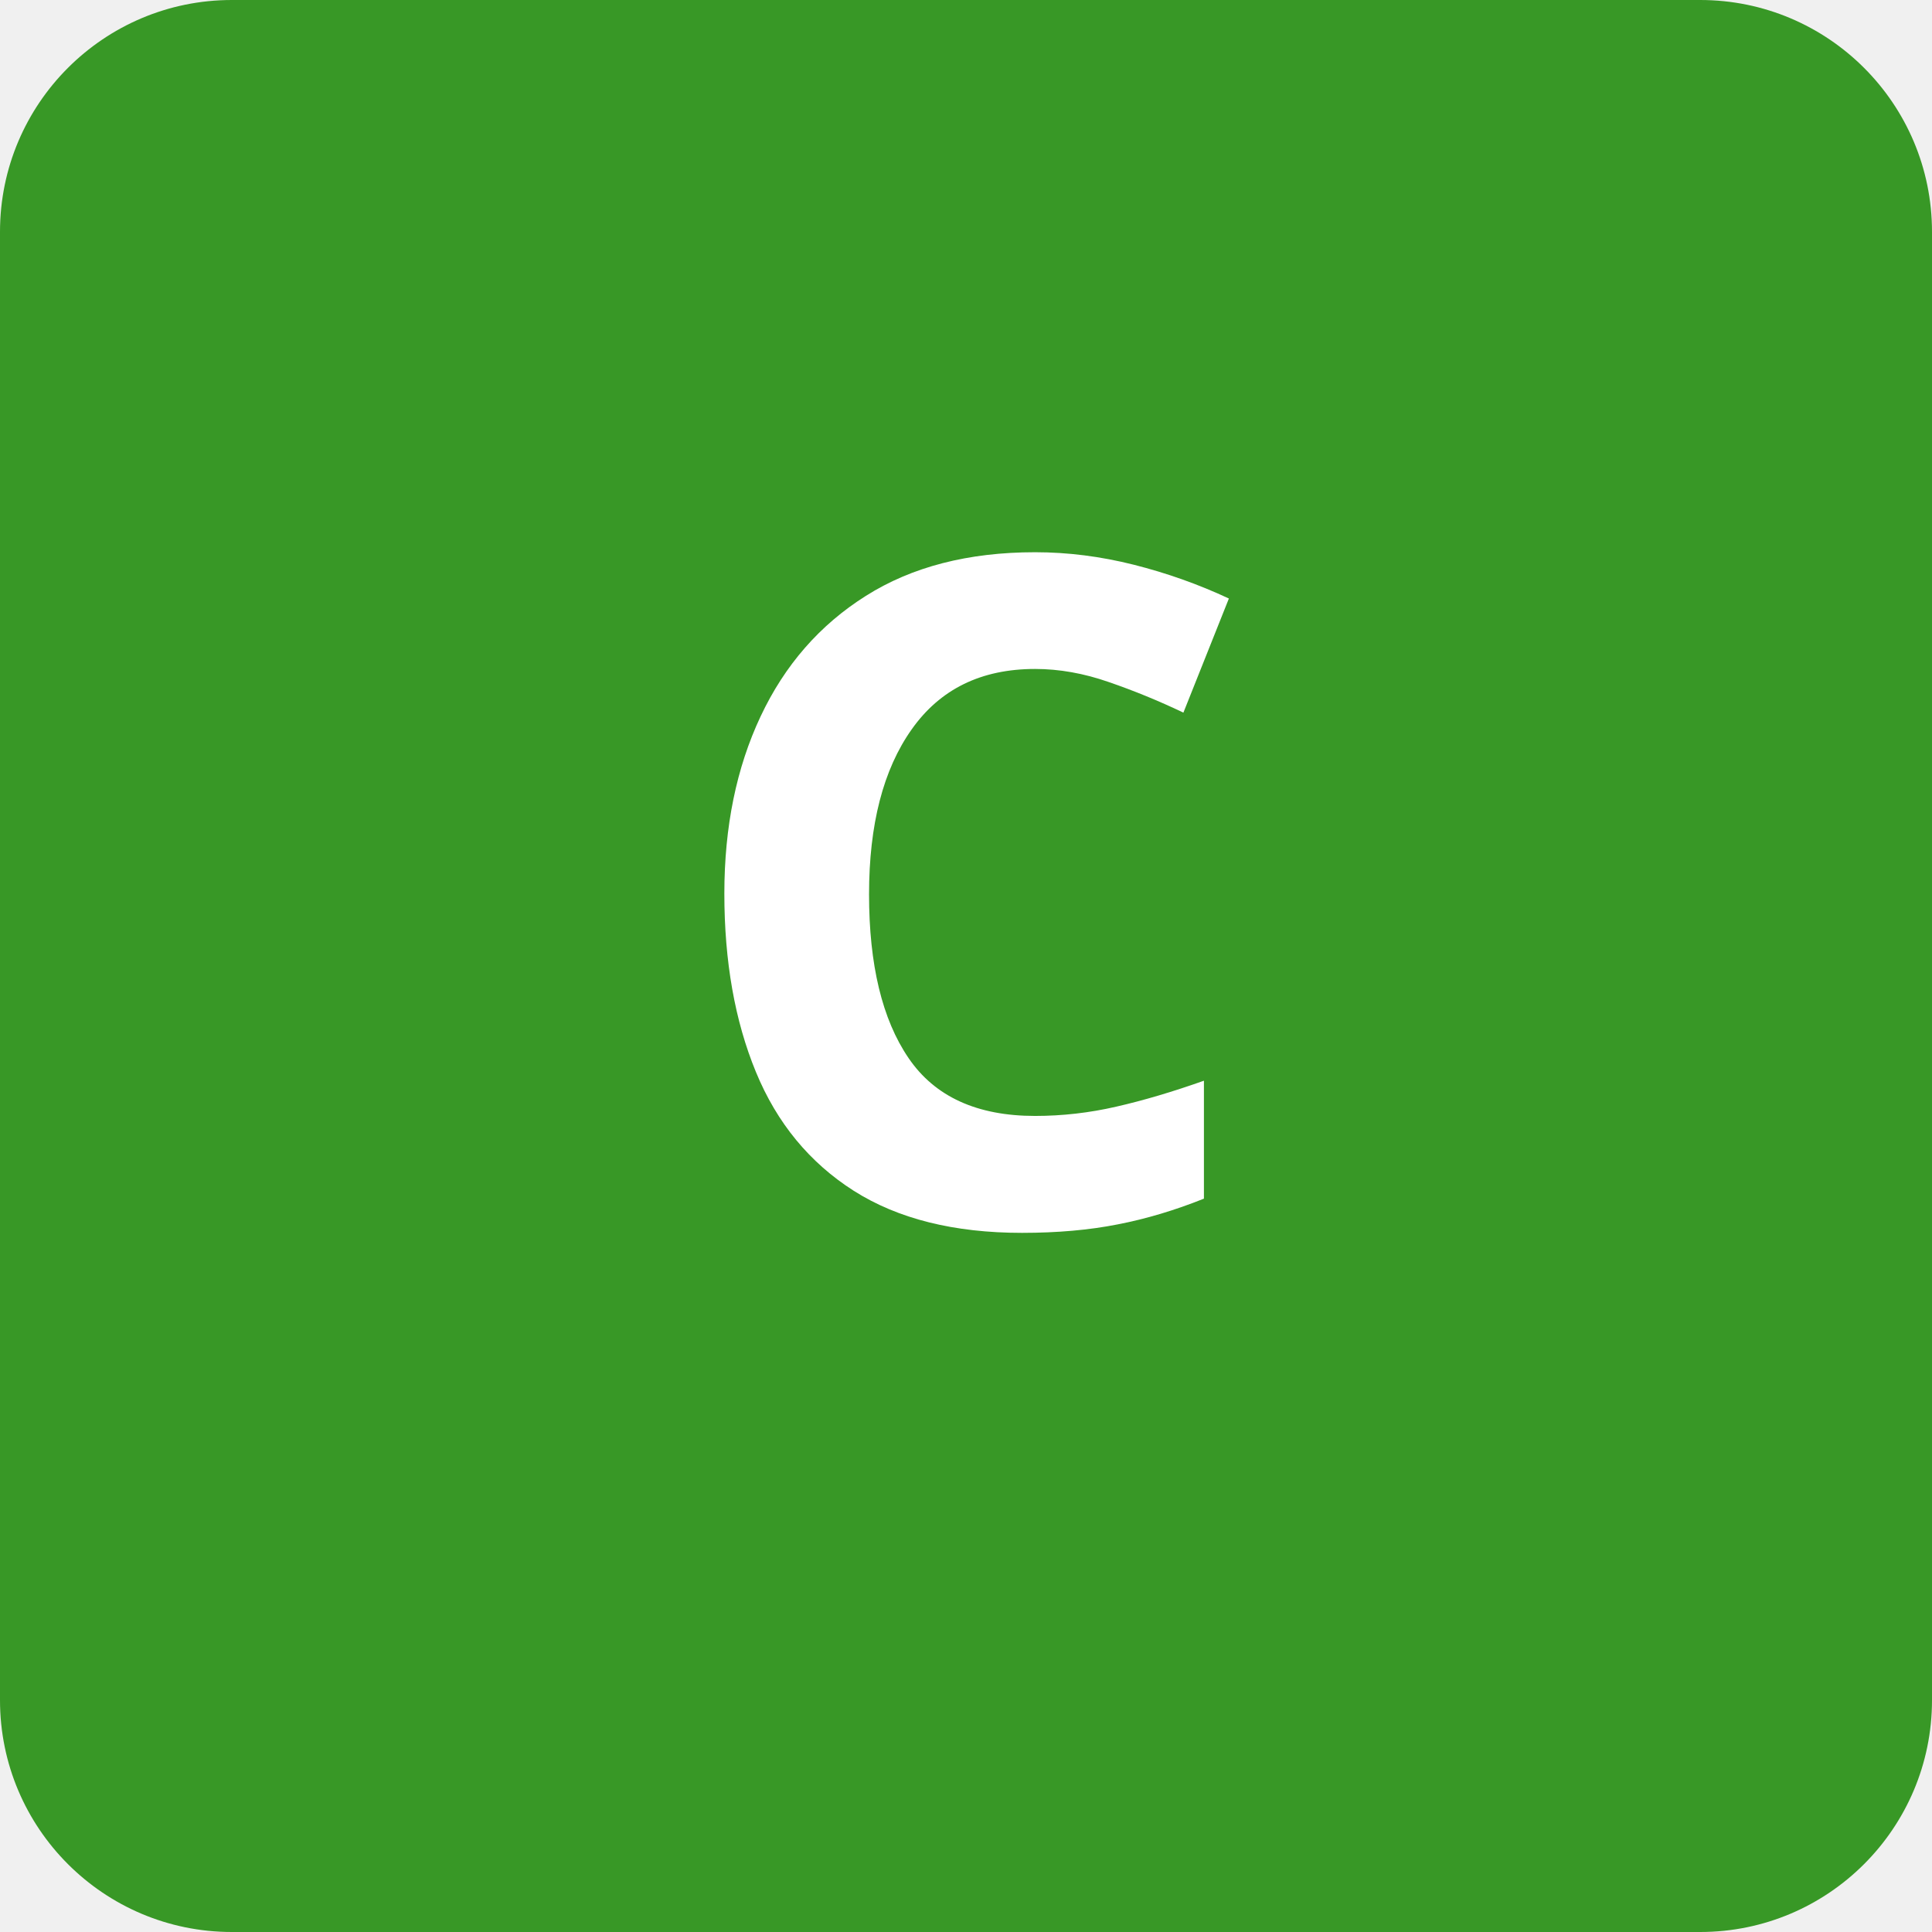
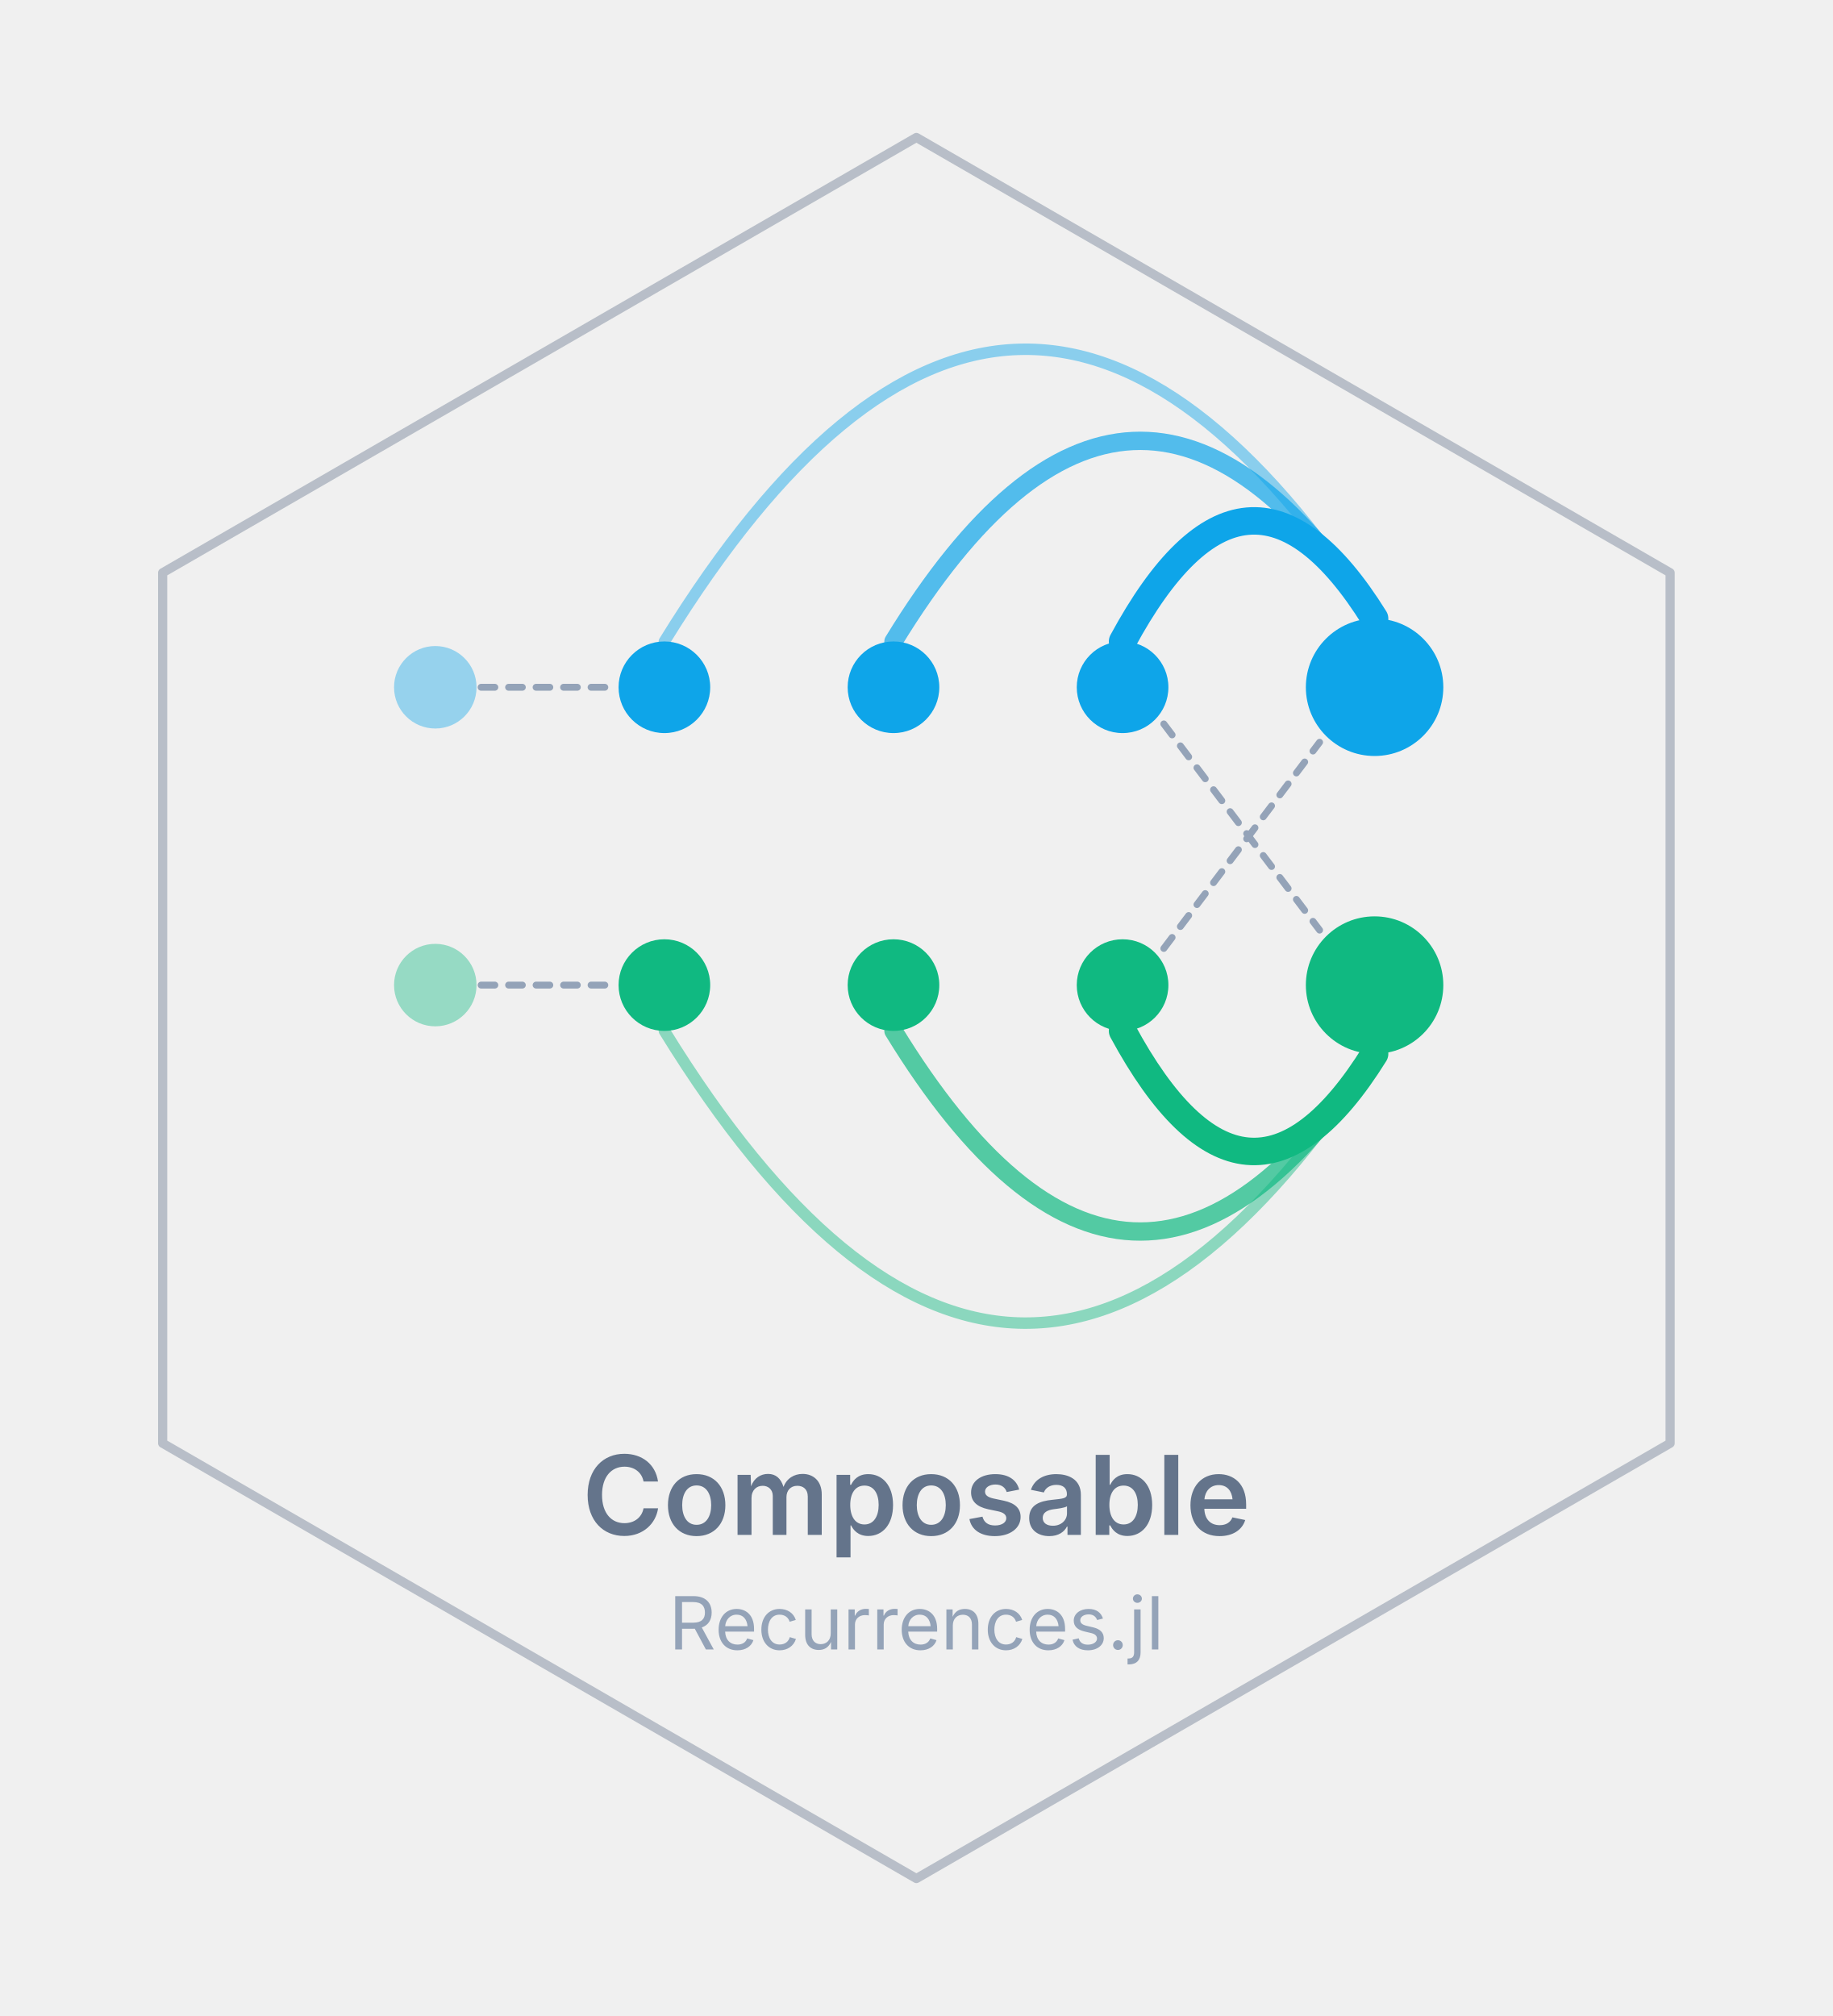
- <svg xmlns="http://www.w3.org/2000/svg" width="150" height="150" viewBox="0 0 150 150" role="img" aria-label="ComposableRecurrences logo placeholder">
-   <rect width="150" height="150" rx="18" fill="#389826" />
-   <text x="75" y="95" font-family="sans-serif" font-size="72" font-weight="700" fill="#ffffff" text-anchor="middle">
-     C
-   </text>
+ <svg xmlns="http://www.w3.org/2000/svg" viewBox="0 0 400 440" role="img" aria-label="ComposableRecurrences.jl logo">
+   <polygon points="200,30 364.5,125 364.5,315 200,410 35.5,315 35.5,125" fill="none" stroke="#64748b" stroke-width="2" stroke-linejoin="round" opacity="0.4" />
+   <g fill="none" stroke="#94a3b8" stroke-width="1.5" stroke-linecap="round" stroke-dasharray="3 3">
+     <path d="M 105,150 L 133,150" />
+     <path d="M 105,215 L 133,215" />
+     <path d="M 254,158 L 288,203" />
+     <path d="M 254,207 L 288,162" />
+   </g>
+   <g fill="none" stroke="#0ea5e9" stroke-linecap="round">
+     <path d="M 145,140 Q 222,15 300,135" stroke-width="2.5" opacity="0.45" />
+     <path d="M 195,140 Q 247,55 300,135" stroke-width="4" opacity="0.7" />
+     <path d="M 245,140 Q 272,90 300,135" stroke-width="6" />
+   </g>
+   <g fill="none" stroke="#10b981" stroke-linecap="round">
+     <path d="M 145,225 Q 222,350 300,230" stroke-width="2.5" opacity="0.45" />
+     <path d="M 195,225 Q 247,310 300,230" stroke-width="4" opacity="0.7" />
+     <path d="M 245,225 Q 272,275 300,230" stroke-width="6" />
+   </g>
+   <g fill="#0ea5e9">
+     <circle cx="95" cy="150" r="9" opacity="0.4" />
+     <circle cx="145" cy="150" r="10" />
+     <circle cx="195" cy="150" r="10" />
+     <circle cx="245" cy="150" r="10" />
+     <circle cx="300" cy="150" r="15" />
+   </g>
+   <g fill="#10b981">
+     <circle cx="95" cy="215" r="9" opacity="0.4" />
+     <circle cx="145" cy="215" r="10" />
+     <circle cx="195" cy="215" r="10" />
+     <circle cx="245" cy="215" r="10" />
+     <circle cx="300" cy="215" r="15" />
+   </g>
+   <text x="200" y="335" font-family="system-ui, -apple-system, sans-serif" font-size="24" font-weight="600" fill="#64748b" text-anchor="middle">Composable</text>
+   <text x="200" y="360" font-family="system-ui, -apple-system, sans-serif" font-size="16" font-weight="400" fill="#94a3b8" text-anchor="middle">Recurrences.jl</text>
</svg>
